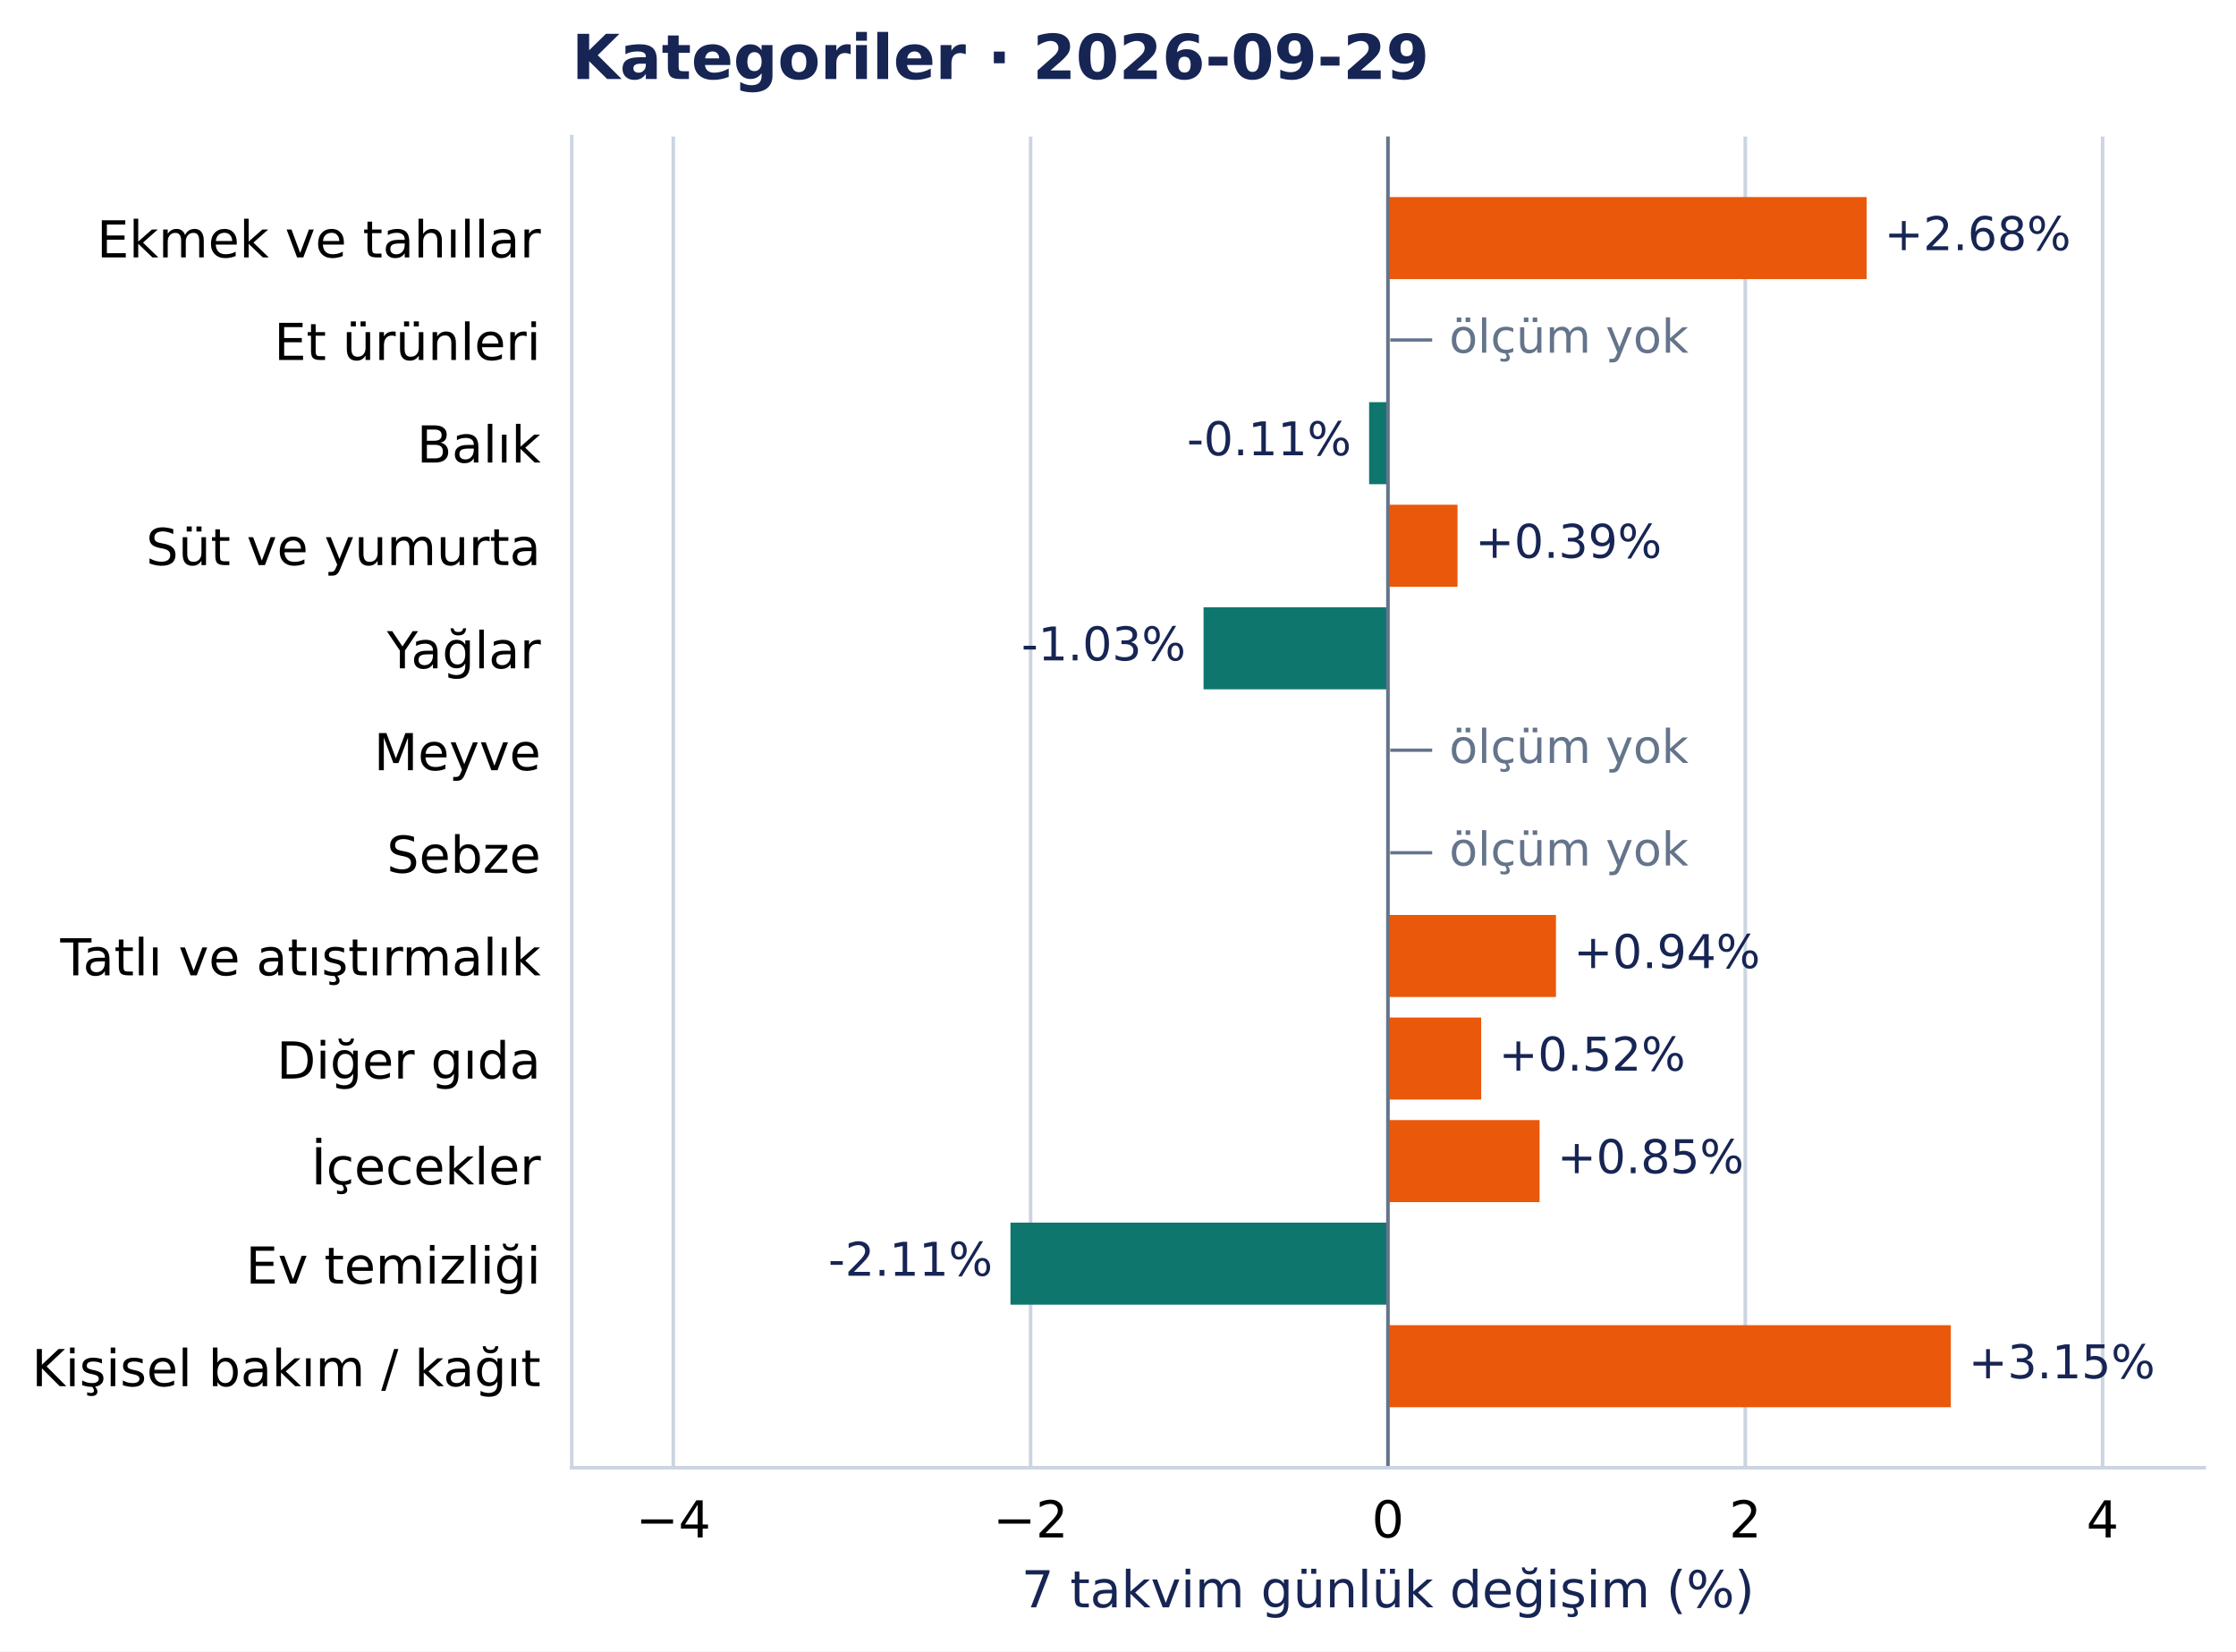
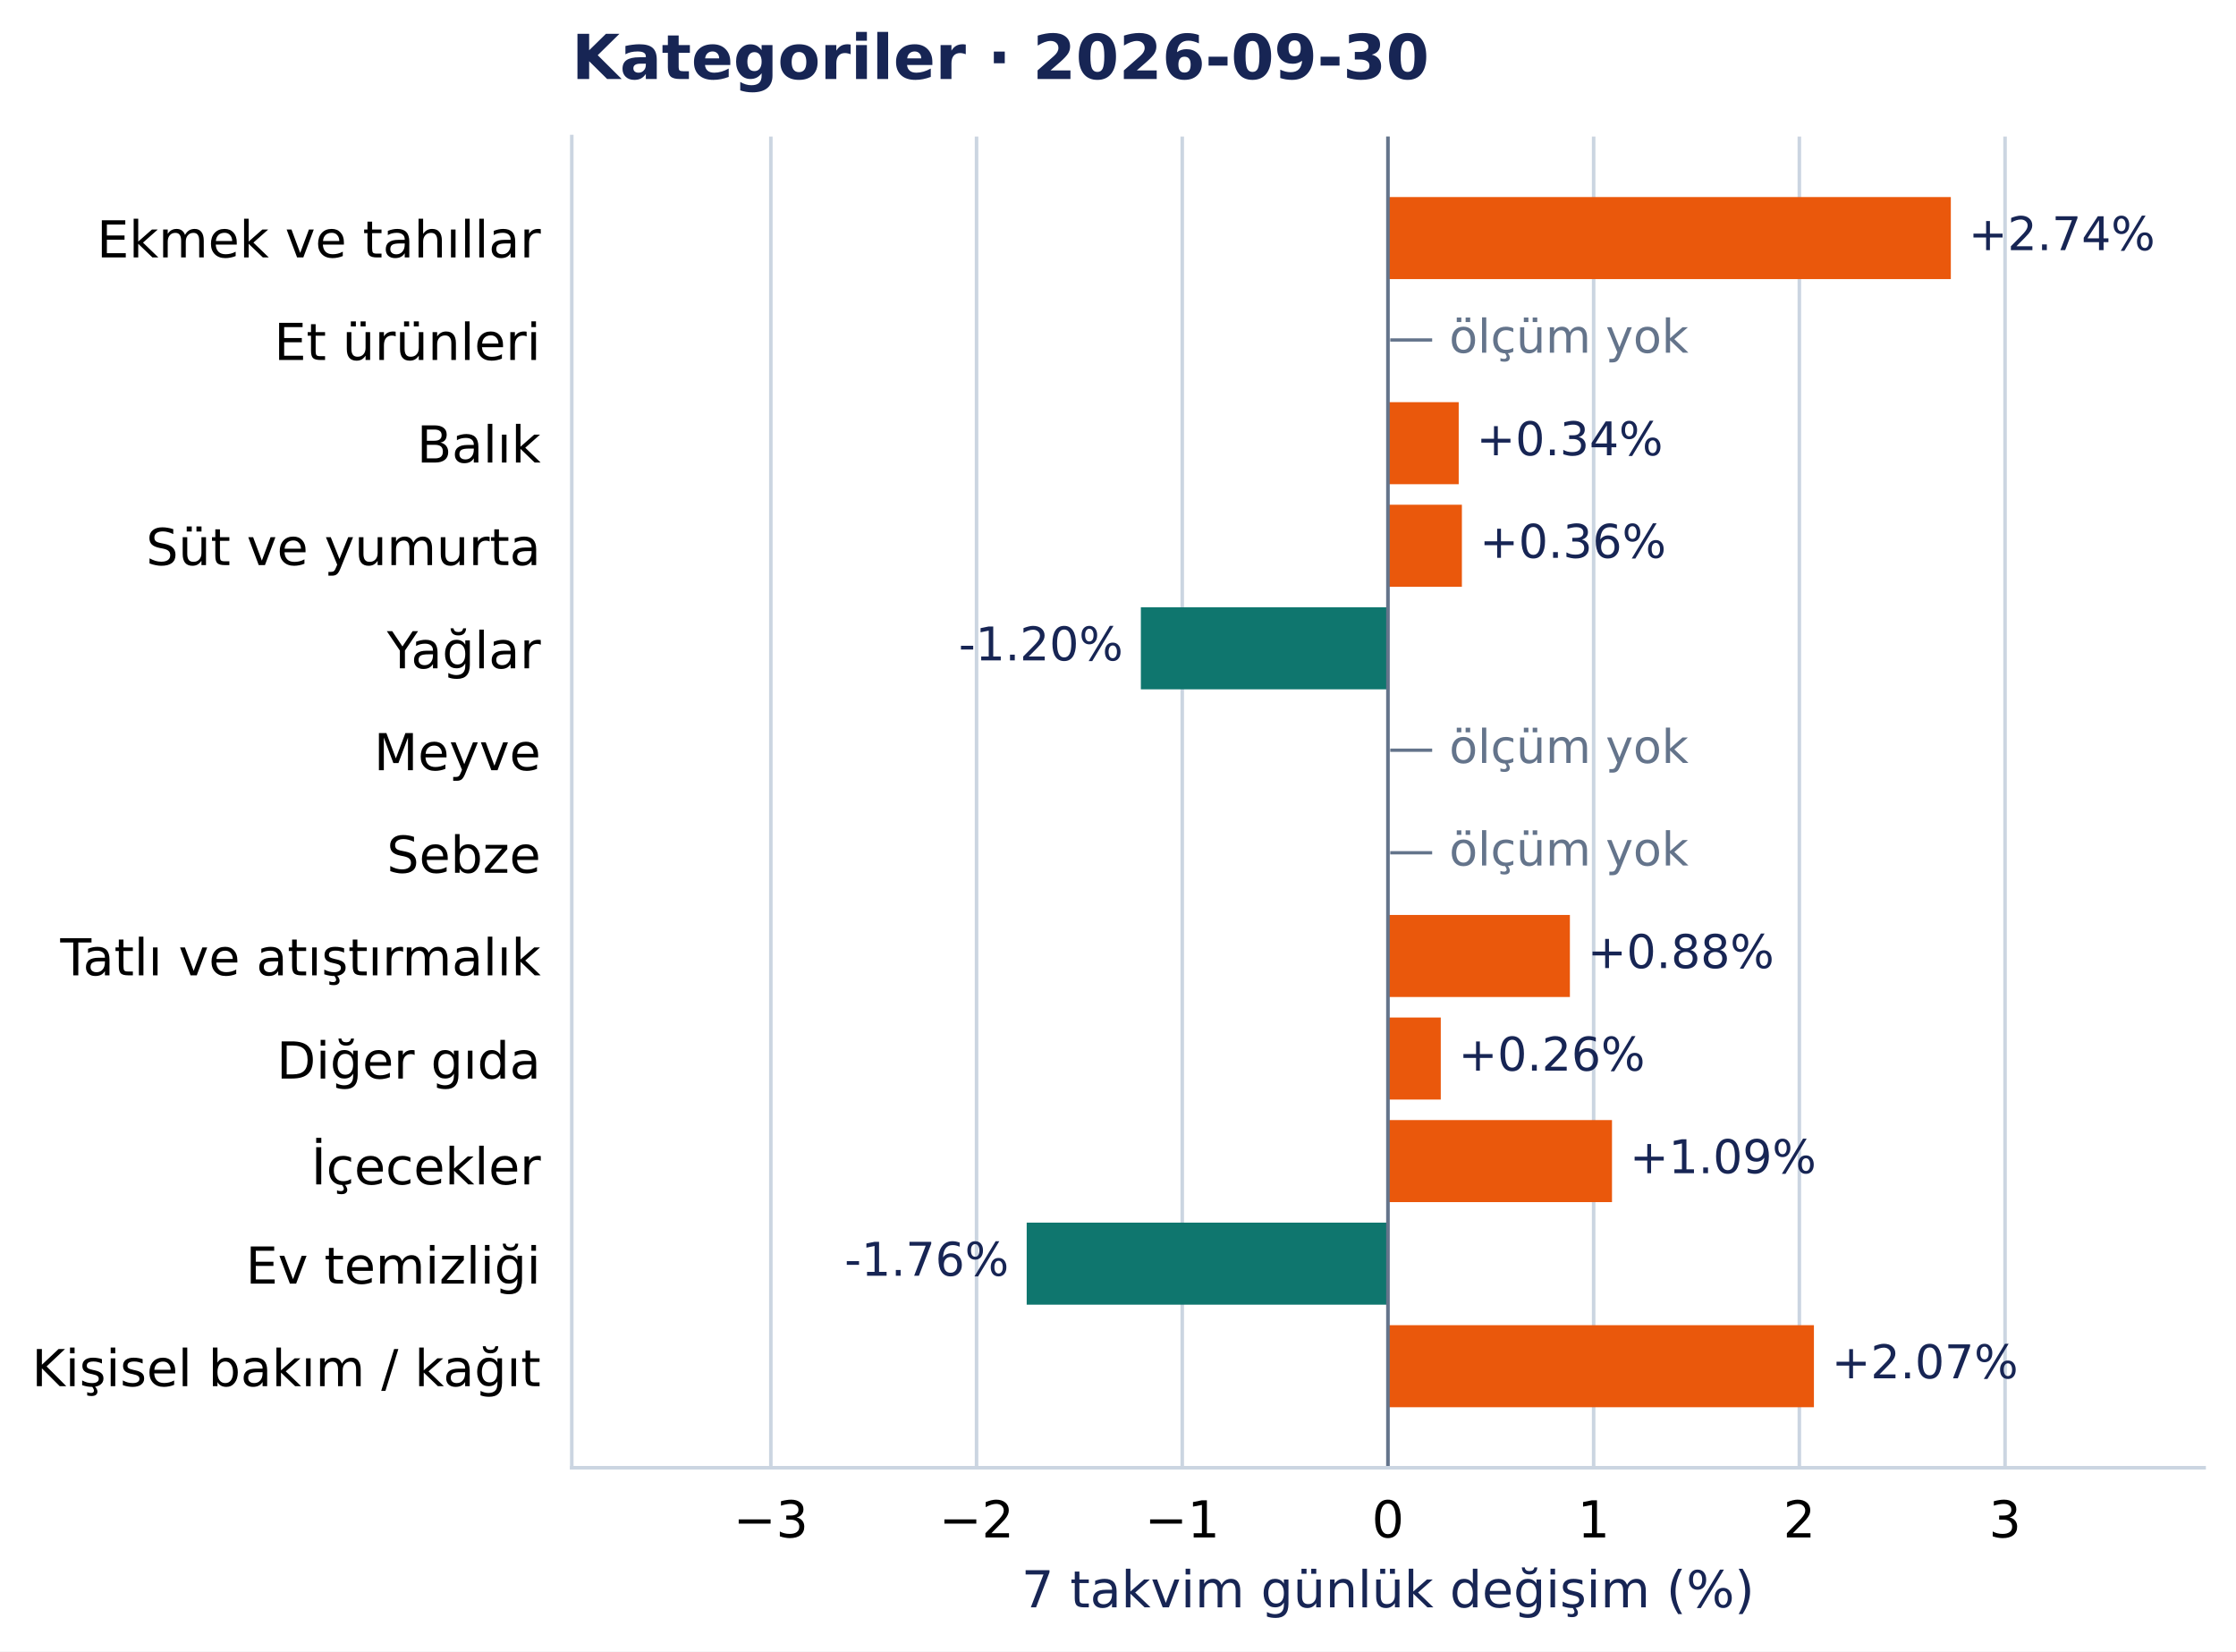
<svg xmlns="http://www.w3.org/2000/svg" width="504.998pt" height="372.97pt" viewBox="0 0 504.998 372.97" version="1.1">
  <defs>
    <style type="text/css">*{stroke-linejoin: round; stroke-linecap: butt}</style>
  </defs>
  <g id="figure_1">
    <g id="patch_1">
      <path d="M 0 372.97 L 504.998 372.97 L 504.998 0 L 0 0 z " style="fill: #ffffff" />
    </g>
    <g id="axes_1">
      <g id="patch_2">
        <path d="M 129.135 331.478 L 497.798 331.478 L 497.798 30.838 L 129.135 30.838 z " style="fill: #ffffff" />
      </g>
      <g id="matplotlib.axis_1">
        <g id="xtick_1">
          <g id="line2d_1">
-             <path d="M 152.064 331.478 L 152.064 30.838 " clip-path="url(#pcea90821e2)" style="fill: none; stroke: #cbd5e1; stroke-width: 0.8; stroke-linecap: square" />
+             <path d="M 174.095 331.478 L 174.095 30.838 " clip-path="url(#pcea90821e2)" style="fill: none; stroke: #cbd5e1; stroke-width: 0.8; stroke-linecap: square" />
          </g>
          <g id="line2d_2" />
          <g id="text_1">
-             <text style="font-size: 11.5px; font-family: 'DejaVu Sans', 'Bitstream Vera Sans', 'Computer Modern Sans Serif', 'Lucida Grande', 'Verdana', 'Geneva', 'Lucid', 'Arial', 'Helvetica', 'Avant Garde', sans-serif; text-anchor: middle" x="152.064" y="347.216" transform="rotate(-0 152.0643 347.2157)">−4</text>
+             <text style="font-size: 11.5px; font-family: 'DejaVu Sans', 'Bitstream Vera Sans', 'Computer Modern Sans Serif', 'Lucida Grande', 'Verdana', 'Geneva', 'Lucid', 'Arial', 'Helvetica', 'Avant Garde', sans-serif; text-anchor: middle" x="174.095" y="347.216" transform="rotate(-0 174.0952 347.2157)">−3</text>
          </g>
        </g>
        <g id="xtick_2">
          <g id="line2d_3">
-             <path d="M 232.765 331.478 L 232.765 30.838 " clip-path="url(#pcea90821e2)" style="fill: none; stroke: #cbd5e1; stroke-width: 0.8; stroke-linecap: square" />
+             <path d="M 220.552 331.478 L 220.552 30.838 " clip-path="url(#pcea90821e2)" style="fill: none; stroke: #cbd5e1; stroke-width: 0.8; stroke-linecap: square" />
          </g>
          <g id="line2d_4" />
          <g id="text_2">
-             <text style="font-size: 11.5px; font-family: 'DejaVu Sans', 'Bitstream Vera Sans', 'Computer Modern Sans Serif', 'Lucida Grande', 'Verdana', 'Geneva', 'Lucid', 'Arial', 'Helvetica', 'Avant Garde', sans-serif; text-anchor: middle" x="232.765" y="347.216" transform="rotate(-0 232.7654 347.2157)">−2</text>
+             <text style="font-size: 11.5px; font-family: 'DejaVu Sans', 'Bitstream Vera Sans', 'Computer Modern Sans Serif', 'Lucida Grande', 'Verdana', 'Geneva', 'Lucid', 'Arial', 'Helvetica', 'Avant Garde', sans-serif; text-anchor: middle" x="220.552" y="347.216" transform="rotate(-0 220.5523 347.2157)">−2</text>
          </g>
        </g>
        <g id="xtick_3">
          <g id="line2d_5">
-             <path d="M 313.467 331.478 L 313.467 30.838 " clip-path="url(#pcea90821e2)" style="fill: none; stroke: #cbd5e1; stroke-width: 0.8; stroke-linecap: square" />
+             <path d="M 267.009 331.478 L 267.009 30.838 " clip-path="url(#pcea90821e2)" style="fill: none; stroke: #cbd5e1; stroke-width: 0.8; stroke-linecap: square" />
          </g>
          <g id="line2d_6" />
          <g id="text_3">
-             <text style="font-size: 11.5px; font-family: 'DejaVu Sans', 'Bitstream Vera Sans', 'Computer Modern Sans Serif', 'Lucida Grande', 'Verdana', 'Geneva', 'Lucid', 'Arial', 'Helvetica', 'Avant Garde', sans-serif; text-anchor: middle" x="313.467" y="347.216" transform="rotate(-0 313.4666 347.2157)">0</text>
+             <text style="font-size: 11.5px; font-family: 'DejaVu Sans', 'Bitstream Vera Sans', 'Computer Modern Sans Serif', 'Lucida Grande', 'Verdana', 'Geneva', 'Lucid', 'Arial', 'Helvetica', 'Avant Garde', sans-serif; text-anchor: middle" x="267.009" y="347.216" transform="rotate(-0 267.0094 347.2157)">−1</text>
          </g>
        </g>
        <g id="xtick_4">
          <g id="line2d_7">
-             <path d="M 394.168 331.478 L 394.168 30.838 " clip-path="url(#pcea90821e2)" style="fill: none; stroke: #cbd5e1; stroke-width: 0.8; stroke-linecap: square" />
+             <path d="M 313.467 331.478 L 313.467 30.838 " clip-path="url(#pcea90821e2)" style="fill: none; stroke: #cbd5e1; stroke-width: 0.8; stroke-linecap: square" />
          </g>
          <g id="line2d_8" />
          <g id="text_4">
-             <text style="font-size: 11.5px; font-family: 'DejaVu Sans', 'Bitstream Vera Sans', 'Computer Modern Sans Serif', 'Lucida Grande', 'Verdana', 'Geneva', 'Lucid', 'Arial', 'Helvetica', 'Avant Garde', sans-serif; text-anchor: middle" x="394.168" y="347.216" transform="rotate(-0 394.1677 347.2157)">2</text>
+             <text style="font-size: 11.5px; font-family: 'DejaVu Sans', 'Bitstream Vera Sans', 'Computer Modern Sans Serif', 'Lucida Grande', 'Verdana', 'Geneva', 'Lucid', 'Arial', 'Helvetica', 'Avant Garde', sans-serif; text-anchor: middle" x="313.467" y="347.216" transform="rotate(-0 313.4666 347.2157)">0</text>
          </g>
        </g>
        <g id="xtick_5">
          <g id="line2d_9">
-             <path d="M 474.869 331.478 L 474.869 30.838 " clip-path="url(#pcea90821e2)" style="fill: none; stroke: #cbd5e1; stroke-width: 0.8; stroke-linecap: square" />
+             <path d="M 359.924 331.478 L 359.924 30.838 " clip-path="url(#pcea90821e2)" style="fill: none; stroke: #cbd5e1; stroke-width: 0.8; stroke-linecap: square" />
          </g>
          <g id="line2d_10" />
          <g id="text_5">
-             <text style="font-size: 11.5px; font-family: 'DejaVu Sans', 'Bitstream Vera Sans', 'Computer Modern Sans Serif', 'Lucida Grande', 'Verdana', 'Geneva', 'Lucid', 'Arial', 'Helvetica', 'Avant Garde', sans-serif; text-anchor: middle" x="474.869" y="347.216" transform="rotate(-0 474.8688 347.2157)">4</text>
-           </g>
-         </g>
-         <g id="text_6">
+             <text style="font-size: 11.5px; font-family: 'DejaVu Sans', 'Bitstream Vera Sans', 'Computer Modern Sans Serif', 'Lucida Grande', 'Verdana', 'Geneva', 'Lucid', 'Arial', 'Helvetica', 'Avant Garde', sans-serif; text-anchor: middle" x="359.924" y="347.216" transform="rotate(-0 359.9237 347.2157)">1</text>
+           </g>
+         </g>
+         <g id="xtick_6">
+           <g id="line2d_11">
+             <path d="M 406.381 331.478 L 406.381 30.838 " clip-path="url(#pcea90821e2)" style="fill: none; stroke: #cbd5e1; stroke-width: 0.8; stroke-linecap: square" />
+           </g>
+           <g id="line2d_12" />
+           <g id="text_6">
+             <text style="font-size: 11.5px; font-family: 'DejaVu Sans', 'Bitstream Vera Sans', 'Computer Modern Sans Serif', 'Lucida Grande', 'Verdana', 'Geneva', 'Lucid', 'Arial', 'Helvetica', 'Avant Garde', sans-serif; text-anchor: middle" x="406.381" y="347.216" transform="rotate(-0 406.3808 347.2157)">2</text>
+           </g>
+         </g>
+         <g id="xtick_7">
+           <g id="line2d_13">
+             <path d="M 452.838 331.478 L 452.838 30.838 " clip-path="url(#pcea90821e2)" style="fill: none; stroke: #cbd5e1; stroke-width: 0.8; stroke-linecap: square" />
+           </g>
+           <g id="line2d_14" />
+           <g id="text_7">
+             <text style="font-size: 11.5px; font-family: 'DejaVu Sans', 'Bitstream Vera Sans', 'Computer Modern Sans Serif', 'Lucida Grande', 'Verdana', 'Geneva', 'Lucid', 'Arial', 'Helvetica', 'Avant Garde', sans-serif; text-anchor: middle" x="452.838" y="347.216" transform="rotate(-0 452.8379 347.2157)">3</text>
+           </g>
+         </g>
+         <g id="text_8">
          <text style="font-size: 11.5px; font-family: 'DejaVu Sans', 'Bitstream Vera Sans', 'Computer Modern Sans Serif', 'Lucida Grande', 'Verdana', 'Geneva', 'Lucid', 'Arial', 'Helvetica', 'Avant Garde', sans-serif; text-anchor: middle; fill: #172554" x="313.467" y="363.008" transform="rotate(-0 313.4666 363.0077)">7 takvim günlük değişim (%)</text>
        </g>
      </g>
      <g id="matplotlib.axis_2">
        <g id="ytick_1">
-           <g id="line2d_11" />
-           <g id="text_7">
+           <g id="line2d_15" />
+           <g id="text_9">
            <text style="font-size: 11.5px; font-family: 'DejaVu Sans', 'Bitstream Vera Sans', 'Computer Modern Sans Serif', 'Lucida Grande', 'Verdana', 'Geneva', 'Lucid', 'Arial', 'Helvetica', 'Avant Garde', sans-serif; text-anchor: end" x="122.135" y="58.137" transform="rotate(-0 122.1353 58.13713)">Ekmek ve tahıllar</text>
          </g>
        </g>
        <g id="ytick_2">
-           <g id="line2d_12" />
-           <g id="text_8">
+           <g id="line2d_16" />
+           <g id="text_10">
            <text style="font-size: 11.5px; font-family: 'DejaVu Sans', 'Bitstream Vera Sans', 'Computer Modern Sans Serif', 'Lucida Grande', 'Verdana', 'Geneva', 'Lucid', 'Arial', 'Helvetica', 'Avant Garde', sans-serif; text-anchor: end" x="122.135" y="81.299" transform="rotate(-0 122.1353 81.29896)">Et ürünleri</text>
          </g>
        </g>
        <g id="ytick_3">
-           <g id="line2d_13" />
-           <g id="text_9">
+           <g id="line2d_17" />
+           <g id="text_11">
            <text style="font-size: 11.5px; font-family: 'DejaVu Sans', 'Bitstream Vera Sans', 'Computer Modern Sans Serif', 'Lucida Grande', 'Verdana', 'Geneva', 'Lucid', 'Arial', 'Helvetica', 'Avant Garde', sans-serif; text-anchor: end" x="122.135" y="104.461" transform="rotate(-0 122.1353 104.4608)">Balık</text>
          </g>
        </g>
        <g id="ytick_4">
-           <g id="line2d_14" />
-           <g id="text_10">
+           <g id="line2d_18" />
+           <g id="text_12">
            <text style="font-size: 11.5px; font-family: 'DejaVu Sans', 'Bitstream Vera Sans', 'Computer Modern Sans Serif', 'Lucida Grande', 'Verdana', 'Geneva', 'Lucid', 'Arial', 'Helvetica', 'Avant Garde', sans-serif; text-anchor: end" x="122.135" y="127.622" transform="rotate(-0 122.1353 127.6222)">Süt ve yumurta</text>
          </g>
        </g>
        <g id="ytick_5">
-           <g id="line2d_15" />
-           <g id="text_11">
+           <g id="line2d_19" />
+           <g id="text_13">
            <text style="font-size: 11.5px; font-family: 'DejaVu Sans', 'Bitstream Vera Sans', 'Computer Modern Sans Serif', 'Lucida Grande', 'Verdana', 'Geneva', 'Lucid', 'Arial', 'Helvetica', 'Avant Garde', sans-serif; text-anchor: end" x="122.135" y="150.93" transform="rotate(-0 122.1353 150.93)">Yağlar</text>
          </g>
        </g>
        <g id="ytick_6">
-           <g id="line2d_16" />
-           <g id="text_12">
+           <g id="line2d_20" />
+           <g id="text_14">
            <text style="font-size: 11.5px; font-family: 'DejaVu Sans', 'Bitstream Vera Sans', 'Computer Modern Sans Serif', 'Lucida Grande', 'Verdana', 'Geneva', 'Lucid', 'Arial', 'Helvetica', 'Avant Garde', sans-serif; text-anchor: end" x="122.135" y="173.946" transform="rotate(-0 122.1353 173.9458)">Meyve</text>
          </g>
        </g>
        <g id="ytick_7">
-           <g id="line2d_17" />
-           <g id="text_13">
+           <g id="line2d_21" />
+           <g id="text_15">
            <text style="font-size: 11.5px; font-family: 'DejaVu Sans', 'Bitstream Vera Sans', 'Computer Modern Sans Serif', 'Lucida Grande', 'Verdana', 'Geneva', 'Lucid', 'Arial', 'Helvetica', 'Avant Garde', sans-serif; text-anchor: end" x="122.135" y="197.108" transform="rotate(-0 122.1353 197.1081)">Sebze</text>
          </g>
        </g>
        <g id="ytick_8">
-           <g id="line2d_18" />
-           <g id="text_14">
+           <g id="line2d_22" />
+           <g id="text_16">
            <text style="font-size: 11.5px; font-family: 'DejaVu Sans', 'Bitstream Vera Sans', 'Computer Modern Sans Serif', 'Lucida Grande', 'Verdana', 'Geneva', 'Lucid', 'Arial', 'Helvetica', 'Avant Garde', sans-serif; text-anchor: end" x="122.135" y="220.27" transform="rotate(-0 122.1353 220.27)">Tatlı ve atıştırmalık</text>
          </g>
        </g>
        <g id="ytick_9">
-           <g id="line2d_19" />
-           <g id="text_15">
+           <g id="line2d_23" />
+           <g id="text_17">
            <text style="font-size: 11.5px; font-family: 'DejaVu Sans', 'Bitstream Vera Sans', 'Computer Modern Sans Serif', 'Lucida Grande', 'Verdana', 'Geneva', 'Lucid', 'Arial', 'Helvetica', 'Avant Garde', sans-serif; text-anchor: end" x="122.135" y="243.577" transform="rotate(-0 122.1353 243.5773)">Diğer gıda</text>
          </g>
        </g>
        <g id="ytick_10">
-           <g id="line2d_20" />
-           <g id="text_16">
+           <g id="line2d_24" />
+           <g id="text_18">
            <text style="font-size: 11.5px; font-family: 'DejaVu Sans', 'Bitstream Vera Sans', 'Computer Modern Sans Serif', 'Lucida Grande', 'Verdana', 'Geneva', 'Lucid', 'Arial', 'Helvetica', 'Avant Garde', sans-serif; text-anchor: end" x="122.135" y="267.48" transform="rotate(-0 122.1353 267.4804)">İçecekler</text>
          </g>
        </g>
        <g id="ytick_11">
-           <g id="line2d_21" />
-           <g id="text_17">
+           <g id="line2d_25" />
+           <g id="text_19">
            <text style="font-size: 11.5px; font-family: 'DejaVu Sans', 'Bitstream Vera Sans', 'Computer Modern Sans Serif', 'Lucida Grande', 'Verdana', 'Geneva', 'Lucid', 'Arial', 'Helvetica', 'Avant Garde', sans-serif; text-anchor: end" x="122.135" y="289.901" transform="rotate(-0 122.1353 289.901)">Ev temizliği</text>
          </g>
        </g>
        <g id="ytick_12">
-           <g id="line2d_22" />
-           <g id="text_18">
+           <g id="line2d_26" />
+           <g id="text_20">
            <text style="font-size: 11.5px; font-family: 'DejaVu Sans', 'Bitstream Vera Sans', 'Computer Modern Sans Serif', 'Lucida Grande', 'Verdana', 'Geneva', 'Lucid', 'Arial', 'Helvetica', 'Avant Garde', sans-serif; text-anchor: end" x="122.135" y="313.063" transform="rotate(-0 122.1353 313.0628)">Kişisel bakım / kağıt</text>
          </g>
        </g>
      </g>
      <g id="patch_3">
-         <path d="M 313.467 44.503 L 421.573 44.503 L 421.573 63.033 L 313.467 63.033 z " clip-path="url(#pcea90821e2)" style="fill: #ea580c" />
+         <path d="M 313.467 44.503 L 440.592 44.503 L 440.592 63.033 L 313.467 63.033 z " clip-path="url(#pcea90821e2)" style="fill: #ea580c" />
      </g>
      <g id="patch_4">
-         <path d="M 313.467 90.827 L 309.213 90.827 L 309.213 109.356 L 313.467 109.356 z " clip-path="url(#pcea90821e2)" style="fill: #0f766e" />
+         <path d="M 313.467 90.827 L 329.448 90.827 L 329.448 109.356 L 313.467 109.356 z " clip-path="url(#pcea90821e2)" style="fill: #ea580c" />
      </g>
      <g id="patch_5">
-         <path d="M 313.467 113.989 L 329.177 113.989 L 329.177 132.518 L 313.467 132.518 z " clip-path="url(#pcea90821e2)" style="fill: #ea580c" />
+         <path d="M 313.467 113.989 L 330.166 113.989 L 330.166 132.518 L 313.467 132.518 z " clip-path="url(#pcea90821e2)" style="fill: #ea580c" />
      </g>
      <g id="patch_6">
-         <path d="M 313.467 137.151 L 271.82 137.151 L 271.82 155.68 L 313.467 155.68 z " clip-path="url(#pcea90821e2)" style="fill: #0f766e" />
+         <path d="M 313.467 137.151 L 257.662 137.151 L 257.662 155.68 L 313.467 155.68 z " clip-path="url(#pcea90821e2)" style="fill: #0f766e" />
      </g>
      <g id="patch_7">
-         <path d="M 313.467 206.636 L 351.411 206.636 L 351.411 225.166 L 313.467 225.166 z " clip-path="url(#pcea90821e2)" style="fill: #ea580c" />
+         <path d="M 313.467 206.636 L 354.559 206.636 L 354.559 225.166 L 313.467 225.166 z " clip-path="url(#pcea90821e2)" style="fill: #ea580c" />
      </g>
      <g id="patch_8">
-         <path d="M 313.467 229.798 L 334.521 229.798 L 334.521 248.327 L 313.467 248.327 z " clip-path="url(#pcea90821e2)" style="fill: #ea580c" />
+         <path d="M 313.467 229.798 L 325.399 229.798 L 325.399 248.327 L 313.467 248.327 z " clip-path="url(#pcea90821e2)" style="fill: #ea580c" />
      </g>
      <g id="patch_9">
-         <path d="M 313.467 252.96 L 347.712 252.96 L 347.712 271.489 L 313.467 271.489 z " clip-path="url(#pcea90821e2)" style="fill: #ea580c" />
+         <path d="M 313.467 252.96 L 364.067 252.96 L 364.067 271.489 L 313.467 271.489 z " clip-path="url(#pcea90821e2)" style="fill: #ea580c" />
      </g>
      <g id="patch_10">
-         <path d="M 313.467 276.122 L 228.207 276.122 L 228.207 294.651 L 313.467 294.651 z " clip-path="url(#pcea90821e2)" style="fill: #0f766e" />
+         <path d="M 313.467 276.122 L 231.877 276.122 L 231.877 294.651 L 313.467 294.651 z " clip-path="url(#pcea90821e2)" style="fill: #0f766e" />
      </g>
      <g id="patch_11">
-         <path d="M 313.467 299.283 L 440.592 299.283 L 440.592 317.813 L 313.467 317.813 z " clip-path="url(#pcea90821e2)" style="fill: #ea580c" />
-       </g>
-       <g id="line2d_23">
+         <path d="M 313.467 299.283 L 409.672 299.283 L 409.672 317.813 L 313.467 317.813 z " clip-path="url(#pcea90821e2)" style="fill: #ea580c" />
+       </g>
+       <g id="line2d_27">
        <path d="M 313.467 331.478 L 313.467 30.838 " clip-path="url(#pcea90821e2)" style="fill: none; stroke: #64748b; stroke-width: 0.8; stroke-linecap: square" />
      </g>
      <g id="patch_12">
        <path d="M 129.135 331.478 L 129.135 30.838 " style="fill: none; stroke: #cbd5e1; stroke-width: 0.8; stroke-linejoin: miter; stroke-linecap: square" />
      </g>
      <g id="patch_13">
        <path d="M 129.135 331.478 L 497.798 331.478 " style="fill: none; stroke: #cbd5e1; stroke-width: 0.8; stroke-linejoin: miter; stroke-linecap: square" />
      </g>
-       <g id="text_19">
-         <text style="font-size: 10.5px; font-family: 'DejaVu Sans', 'Bitstream Vera Sans', 'Computer Modern Sans Serif', 'Lucida Grande', 'Verdana', 'Geneva', 'Lucid', 'Arial', 'Helvetica', 'Avant Garde', sans-serif; text-anchor: start; fill: #172554" x="425.573" y="56.496" transform="rotate(-0 425.573 56.49557)">+2.68%</text>
-       </g>
-       <g id="text_20">
+       <g id="text_21">
+         <text style="font-size: 10.5px; font-family: 'DejaVu Sans', 'Bitstream Vera Sans', 'Computer Modern Sans Serif', 'Lucida Grande', 'Verdana', 'Geneva', 'Lucid', 'Arial', 'Helvetica', 'Avant Garde', sans-serif; text-anchor: start; fill: #172554" x="444.592" y="56.496" transform="rotate(-0 444.5916 56.49557)">+2.74%</text>
+       </g>
+       <g id="text_22">
        <text style="font-size: 10.5px; font-family: 'DejaVu Sans', 'Bitstream Vera Sans', 'Computer Modern Sans Serif', 'Lucida Grande', 'Verdana', 'Geneva', 'Lucid', 'Arial', 'Helvetica', 'Avant Garde', sans-serif; text-anchor: start; fill: #64748b" x="313.467" y="79.658" transform="rotate(-0 313.4666 79.65781)">  — ölçüm yok</text>
      </g>
-       <g id="text_21">
-         <text style="font-size: 10.5px; font-family: 'DejaVu Sans', 'Bitstream Vera Sans', 'Computer Modern Sans Serif', 'Lucida Grande', 'Verdana', 'Geneva', 'Lucid', 'Arial', 'Helvetica', 'Avant Garde', sans-serif; text-anchor: end; fill: #172554" x="305.213" y="102.819" transform="rotate(-0 305.2128 102.8192)">-0.11%</text>
-       </g>
-       <g id="text_22">
-         <text style="font-size: 10.5px; font-family: 'DejaVu Sans', 'Bitstream Vera Sans', 'Computer Modern Sans Serif', 'Lucida Grande', 'Verdana', 'Geneva', 'Lucid', 'Arial', 'Helvetica', 'Avant Garde', sans-serif; text-anchor: start; fill: #172554" x="333.177" y="125.981" transform="rotate(-0 333.1766 125.9811)">+0.39%</text>
-       </g>
      <g id="text_23">
-         <text style="font-size: 10.5px; font-family: 'DejaVu Sans', 'Bitstream Vera Sans', 'Computer Modern Sans Serif', 'Lucida Grande', 'Verdana', 'Geneva', 'Lucid', 'Arial', 'Helvetica', 'Avant Garde', sans-serif; text-anchor: end; fill: #172554" x="267.82" y="149.143" transform="rotate(-0 267.8201 149.1429)">-1.03%</text>
+         <text style="font-size: 10.5px; font-family: 'DejaVu Sans', 'Bitstream Vera Sans', 'Computer Modern Sans Serif', 'Lucida Grande', 'Verdana', 'Geneva', 'Lucid', 'Arial', 'Helvetica', 'Avant Garde', sans-serif; text-anchor: start; fill: #172554" x="333.448" y="102.819" transform="rotate(-0 333.4478 102.8192)">+0.34%</text>
      </g>
      <g id="text_24">
+         <text style="font-size: 10.5px; font-family: 'DejaVu Sans', 'Bitstream Vera Sans', 'Computer Modern Sans Serif', 'Lucida Grande', 'Verdana', 'Geneva', 'Lucid', 'Arial', 'Helvetica', 'Avant Garde', sans-serif; text-anchor: start; fill: #172554" x="334.166" y="125.981" transform="rotate(-0 334.1661 125.9811)">+0.36%</text>
+       </g>
+       <g id="text_25">
+         <text style="font-size: 10.5px; font-family: 'DejaVu Sans', 'Bitstream Vera Sans', 'Computer Modern Sans Serif', 'Lucida Grande', 'Verdana', 'Geneva', 'Lucid', 'Arial', 'Helvetica', 'Avant Garde', sans-serif; text-anchor: end; fill: #172554" x="253.662" y="149.143" transform="rotate(-0 253.6615 149.1429)">-1.20%</text>
+       </g>
+       <g id="text_26">
        <text style="font-size: 10.5px; font-family: 'DejaVu Sans', 'Bitstream Vera Sans', 'Computer Modern Sans Serif', 'Lucida Grande', 'Verdana', 'Geneva', 'Lucid', 'Arial', 'Helvetica', 'Avant Garde', sans-serif; text-anchor: start; fill: #64748b" x="313.467" y="172.305" transform="rotate(-0 313.4666 172.3051)">  — ölçüm yok</text>
      </g>
-       <g id="text_25">
+       <g id="text_27">
        <text style="font-size: 10.5px; font-family: 'DejaVu Sans', 'Bitstream Vera Sans', 'Computer Modern Sans Serif', 'Lucida Grande', 'Verdana', 'Geneva', 'Lucid', 'Arial', 'Helvetica', 'Avant Garde', sans-serif; text-anchor: start; fill: #64748b" x="313.467" y="195.467" transform="rotate(-0 313.4666 195.467)">  — ölçüm yok</text>
      </g>
-       <g id="text_26">
-         <text style="font-size: 10.5px; font-family: 'DejaVu Sans', 'Bitstream Vera Sans', 'Computer Modern Sans Serif', 'Lucida Grande', 'Verdana', 'Geneva', 'Lucid', 'Arial', 'Helvetica', 'Avant Garde', sans-serif; text-anchor: start; fill: #172554" x="355.411" y="218.628" transform="rotate(-0 355.4106 218.6284)">+0.94%</text>
-       </g>
-       <g id="text_27">
-         <text style="font-size: 10.5px; font-family: 'DejaVu Sans', 'Bitstream Vera Sans', 'Computer Modern Sans Serif', 'Lucida Grande', 'Verdana', 'Geneva', 'Lucid', 'Arial', 'Helvetica', 'Avant Garde', sans-serif; text-anchor: start; fill: #172554" x="338.521" y="241.79" transform="rotate(-0 338.5205 241.7902)">+0.52%</text>
-       </g>
      <g id="text_28">
-         <text style="font-size: 10.5px; font-family: 'DejaVu Sans', 'Bitstream Vera Sans', 'Computer Modern Sans Serif', 'Lucida Grande', 'Verdana', 'Geneva', 'Lucid', 'Arial', 'Helvetica', 'Avant Garde', sans-serif; text-anchor: start; fill: #172554" x="351.712" y="264.952" transform="rotate(-0 351.7118 264.9521)">+0.85%</text>
+         <text style="font-size: 10.5px; font-family: 'DejaVu Sans', 'Bitstream Vera Sans', 'Computer Modern Sans Serif', 'Lucida Grande', 'Verdana', 'Geneva', 'Lucid', 'Arial', 'Helvetica', 'Avant Garde', sans-serif; text-anchor: start; fill: #172554" x="358.559" y="218.628" transform="rotate(-0 358.5591 218.6284)">+0.88%</text>
      </g>
      <g id="text_29">
-         <text style="font-size: 10.5px; font-family: 'DejaVu Sans', 'Bitstream Vera Sans', 'Computer Modern Sans Serif', 'Lucida Grande', 'Verdana', 'Geneva', 'Lucid', 'Arial', 'Helvetica', 'Avant Garde', sans-serif; text-anchor: end; fill: #172554" x="224.207" y="288.114" transform="rotate(-0 224.2068 288.1139)">-2.11%</text>
+         <text style="font-size: 10.5px; font-family: 'DejaVu Sans', 'Bitstream Vera Sans', 'Computer Modern Sans Serif', 'Lucida Grande', 'Verdana', 'Geneva', 'Lucid', 'Arial', 'Helvetica', 'Avant Garde', sans-serif; text-anchor: start; fill: #172554" x="329.399" y="241.79" transform="rotate(-0 329.3991 241.7902)">+0.26%</text>
      </g>
      <g id="text_30">
-         <text style="font-size: 10.5px; font-family: 'DejaVu Sans', 'Bitstream Vera Sans', 'Computer Modern Sans Serif', 'Lucida Grande', 'Verdana', 'Geneva', 'Lucid', 'Arial', 'Helvetica', 'Avant Garde', sans-serif; text-anchor: start; fill: #172554" x="444.592" y="311.276" transform="rotate(-0 444.5916 311.2757)">+3.15%</text>
+         <text style="font-size: 10.5px; font-family: 'DejaVu Sans', 'Bitstream Vera Sans', 'Computer Modern Sans Serif', 'Lucida Grande', 'Verdana', 'Geneva', 'Lucid', 'Arial', 'Helvetica', 'Avant Garde', sans-serif; text-anchor: start; fill: #172554" x="368.067" y="264.952" transform="rotate(-0 368.0673 264.9521)">+1.09%</text>
      </g>
      <g id="text_31">
-         <text style="font-weight: 700; font-size: 14px; font-family: 'DejaVu Sans', 'Bitstream Vera Sans', 'Computer Modern Sans Serif', 'Lucida Grande', 'Verdana', 'Geneva', 'Lucid', 'Arial', 'Helvetica', 'Avant Garde', sans-serif; text-anchor: start; fill: #172554" x="129.135" y="17.838" transform="rotate(-0 129.1353 17.83781)">Kategoriler · 2026-09-29</text>
+         <text style="font-size: 10.5px; font-family: 'DejaVu Sans', 'Bitstream Vera Sans', 'Computer Modern Sans Serif', 'Lucida Grande', 'Verdana', 'Geneva', 'Lucid', 'Arial', 'Helvetica', 'Avant Garde', sans-serif; text-anchor: end; fill: #172554" x="227.877" y="288.114" transform="rotate(-0 227.8767 288.1139)">-1.76%</text>
+       </g>
+       <g id="text_32">
+         <text style="font-size: 10.5px; font-family: 'DejaVu Sans', 'Bitstream Vera Sans', 'Computer Modern Sans Serif', 'Lucida Grande', 'Verdana', 'Geneva', 'Lucid', 'Arial', 'Helvetica', 'Avant Garde', sans-serif; text-anchor: start; fill: #172554" x="413.672" y="311.276" transform="rotate(-0 413.6724 311.2757)">+2.07%</text>
+       </g>
+       <g id="text_33">
+         <text style="font-weight: 700; font-size: 14px; font-family: 'DejaVu Sans', 'Bitstream Vera Sans', 'Computer Modern Sans Serif', 'Lucida Grande', 'Verdana', 'Geneva', 'Lucid', 'Arial', 'Helvetica', 'Avant Garde', sans-serif; text-anchor: start; fill: #172554" x="129.135" y="17.838" transform="rotate(-0 129.1353 17.83781)">Kategoriler · 2026-09-30</text>
      </g>
    </g>
  </g>
  <defs>
    <clipPath id="pcea90821e2">
      <rect x="129.135" y="30.838" width="368.663" height="300.641" />
    </clipPath>
  </defs>
</svg>
